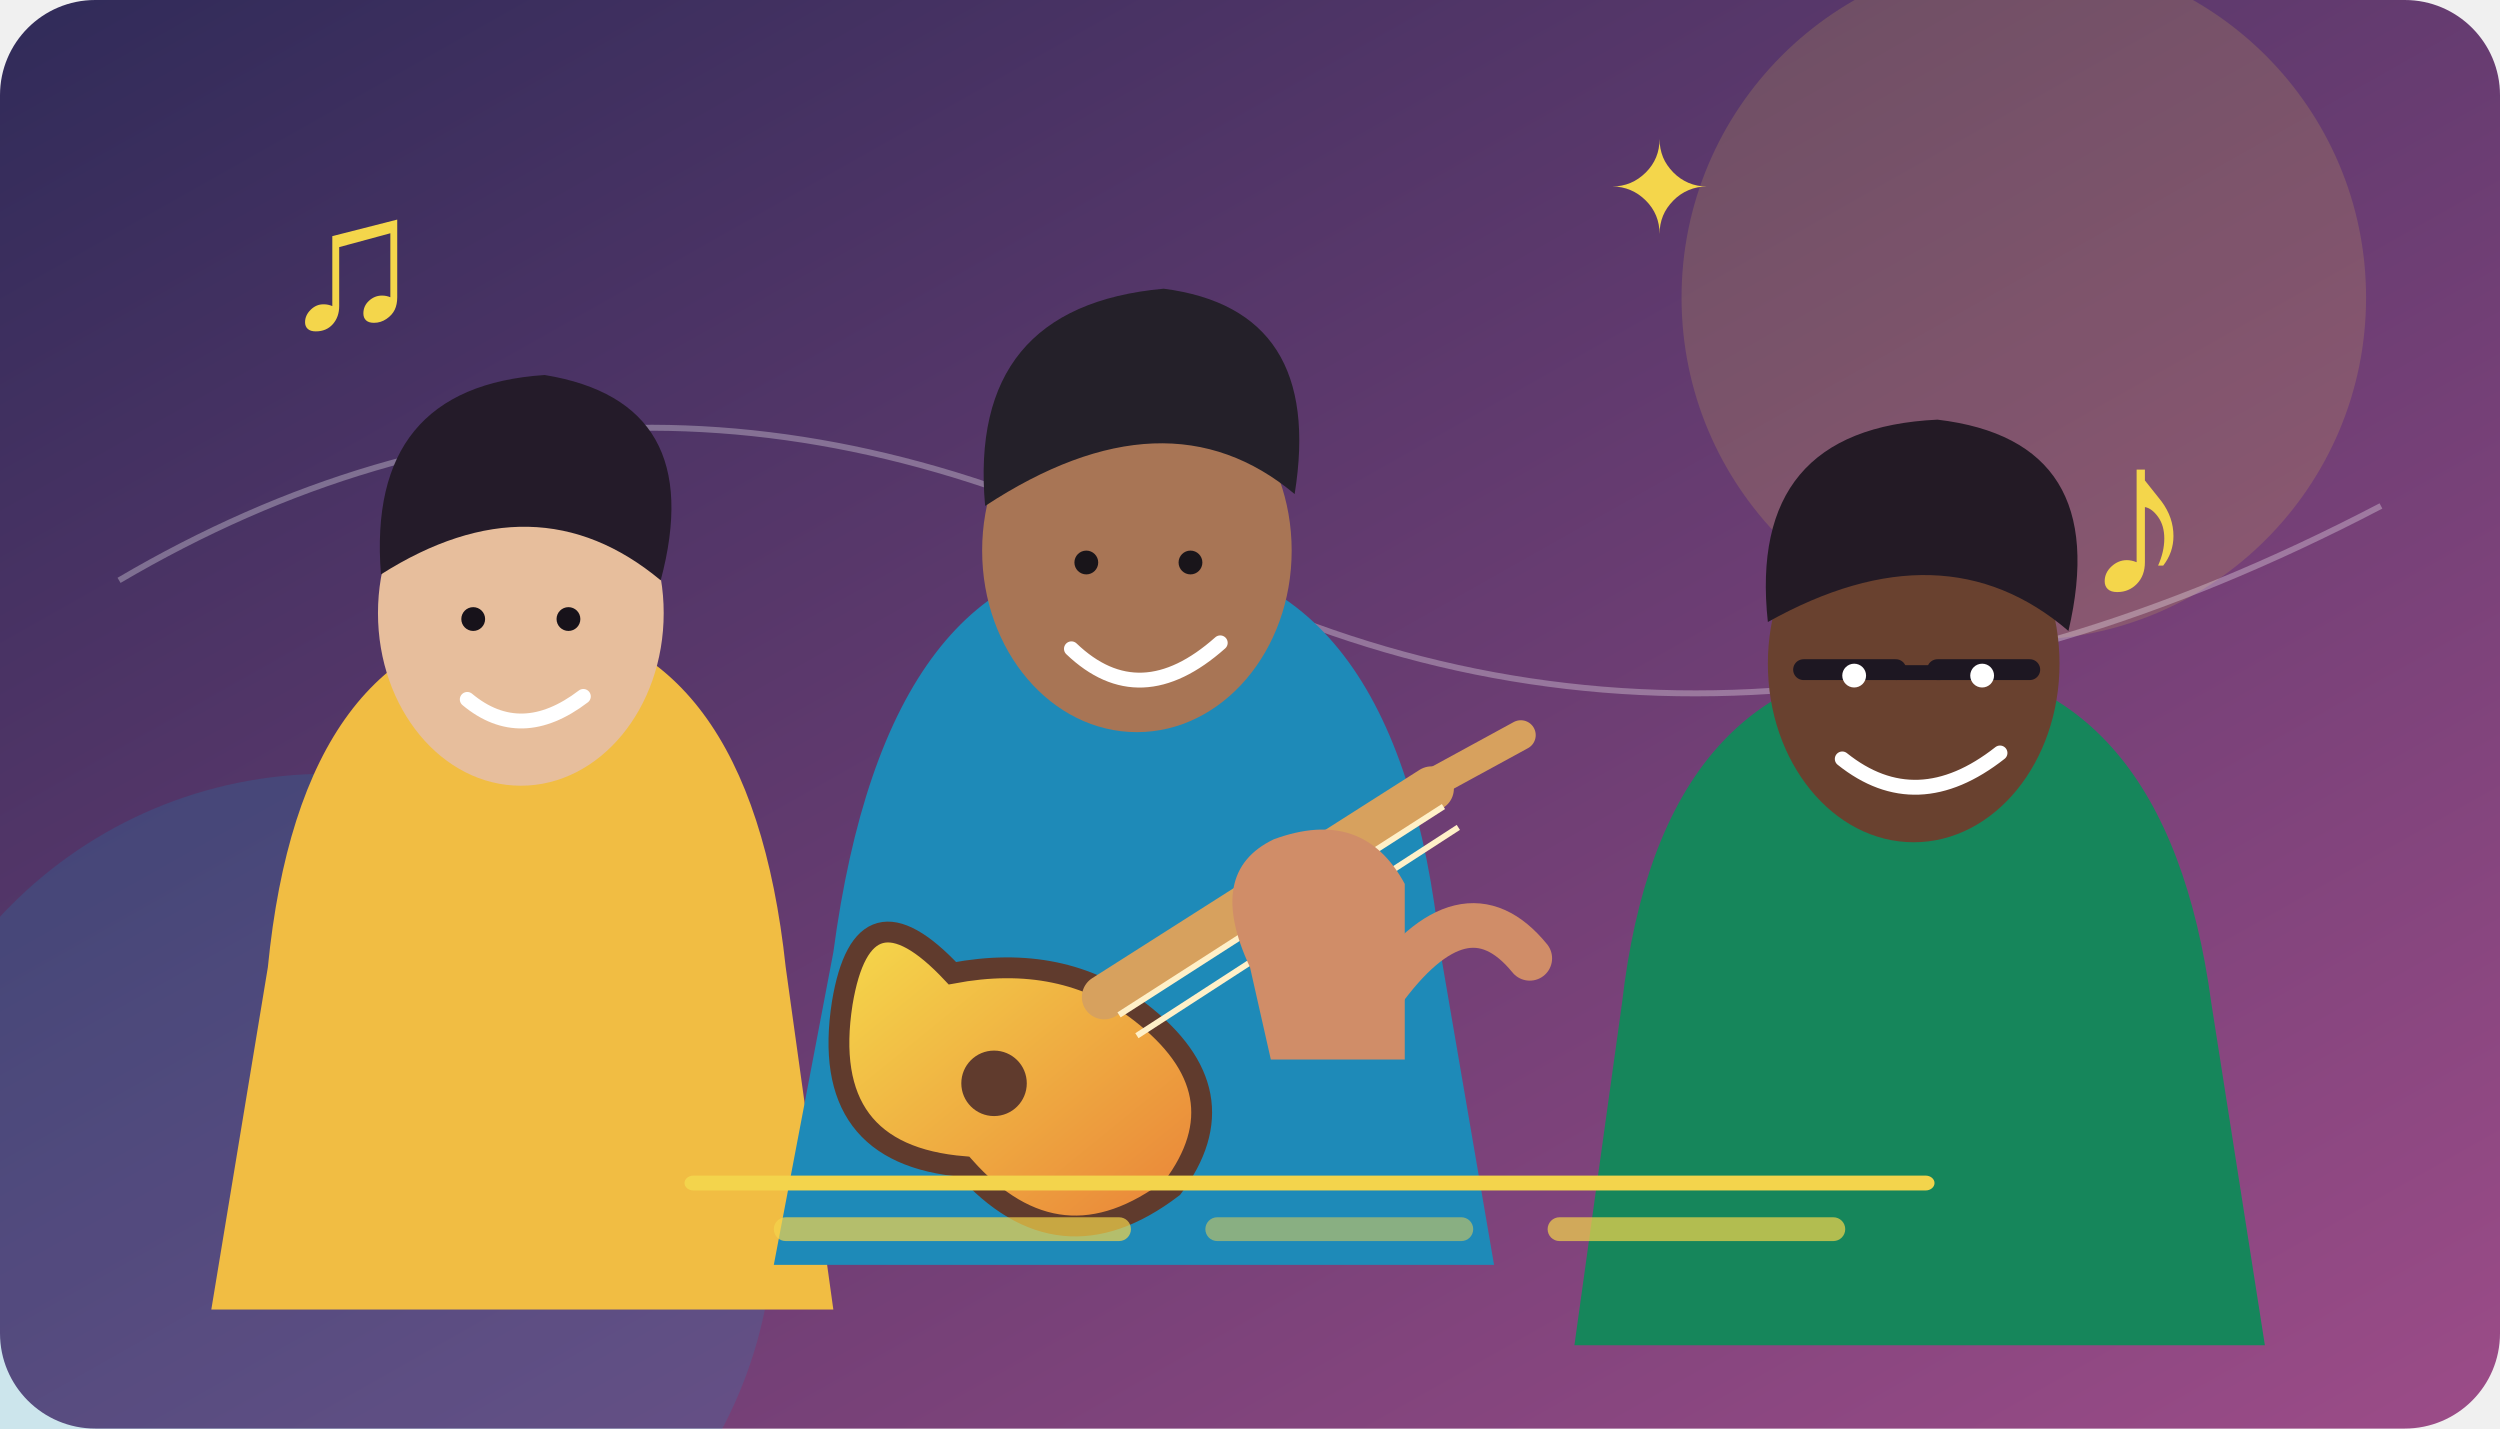
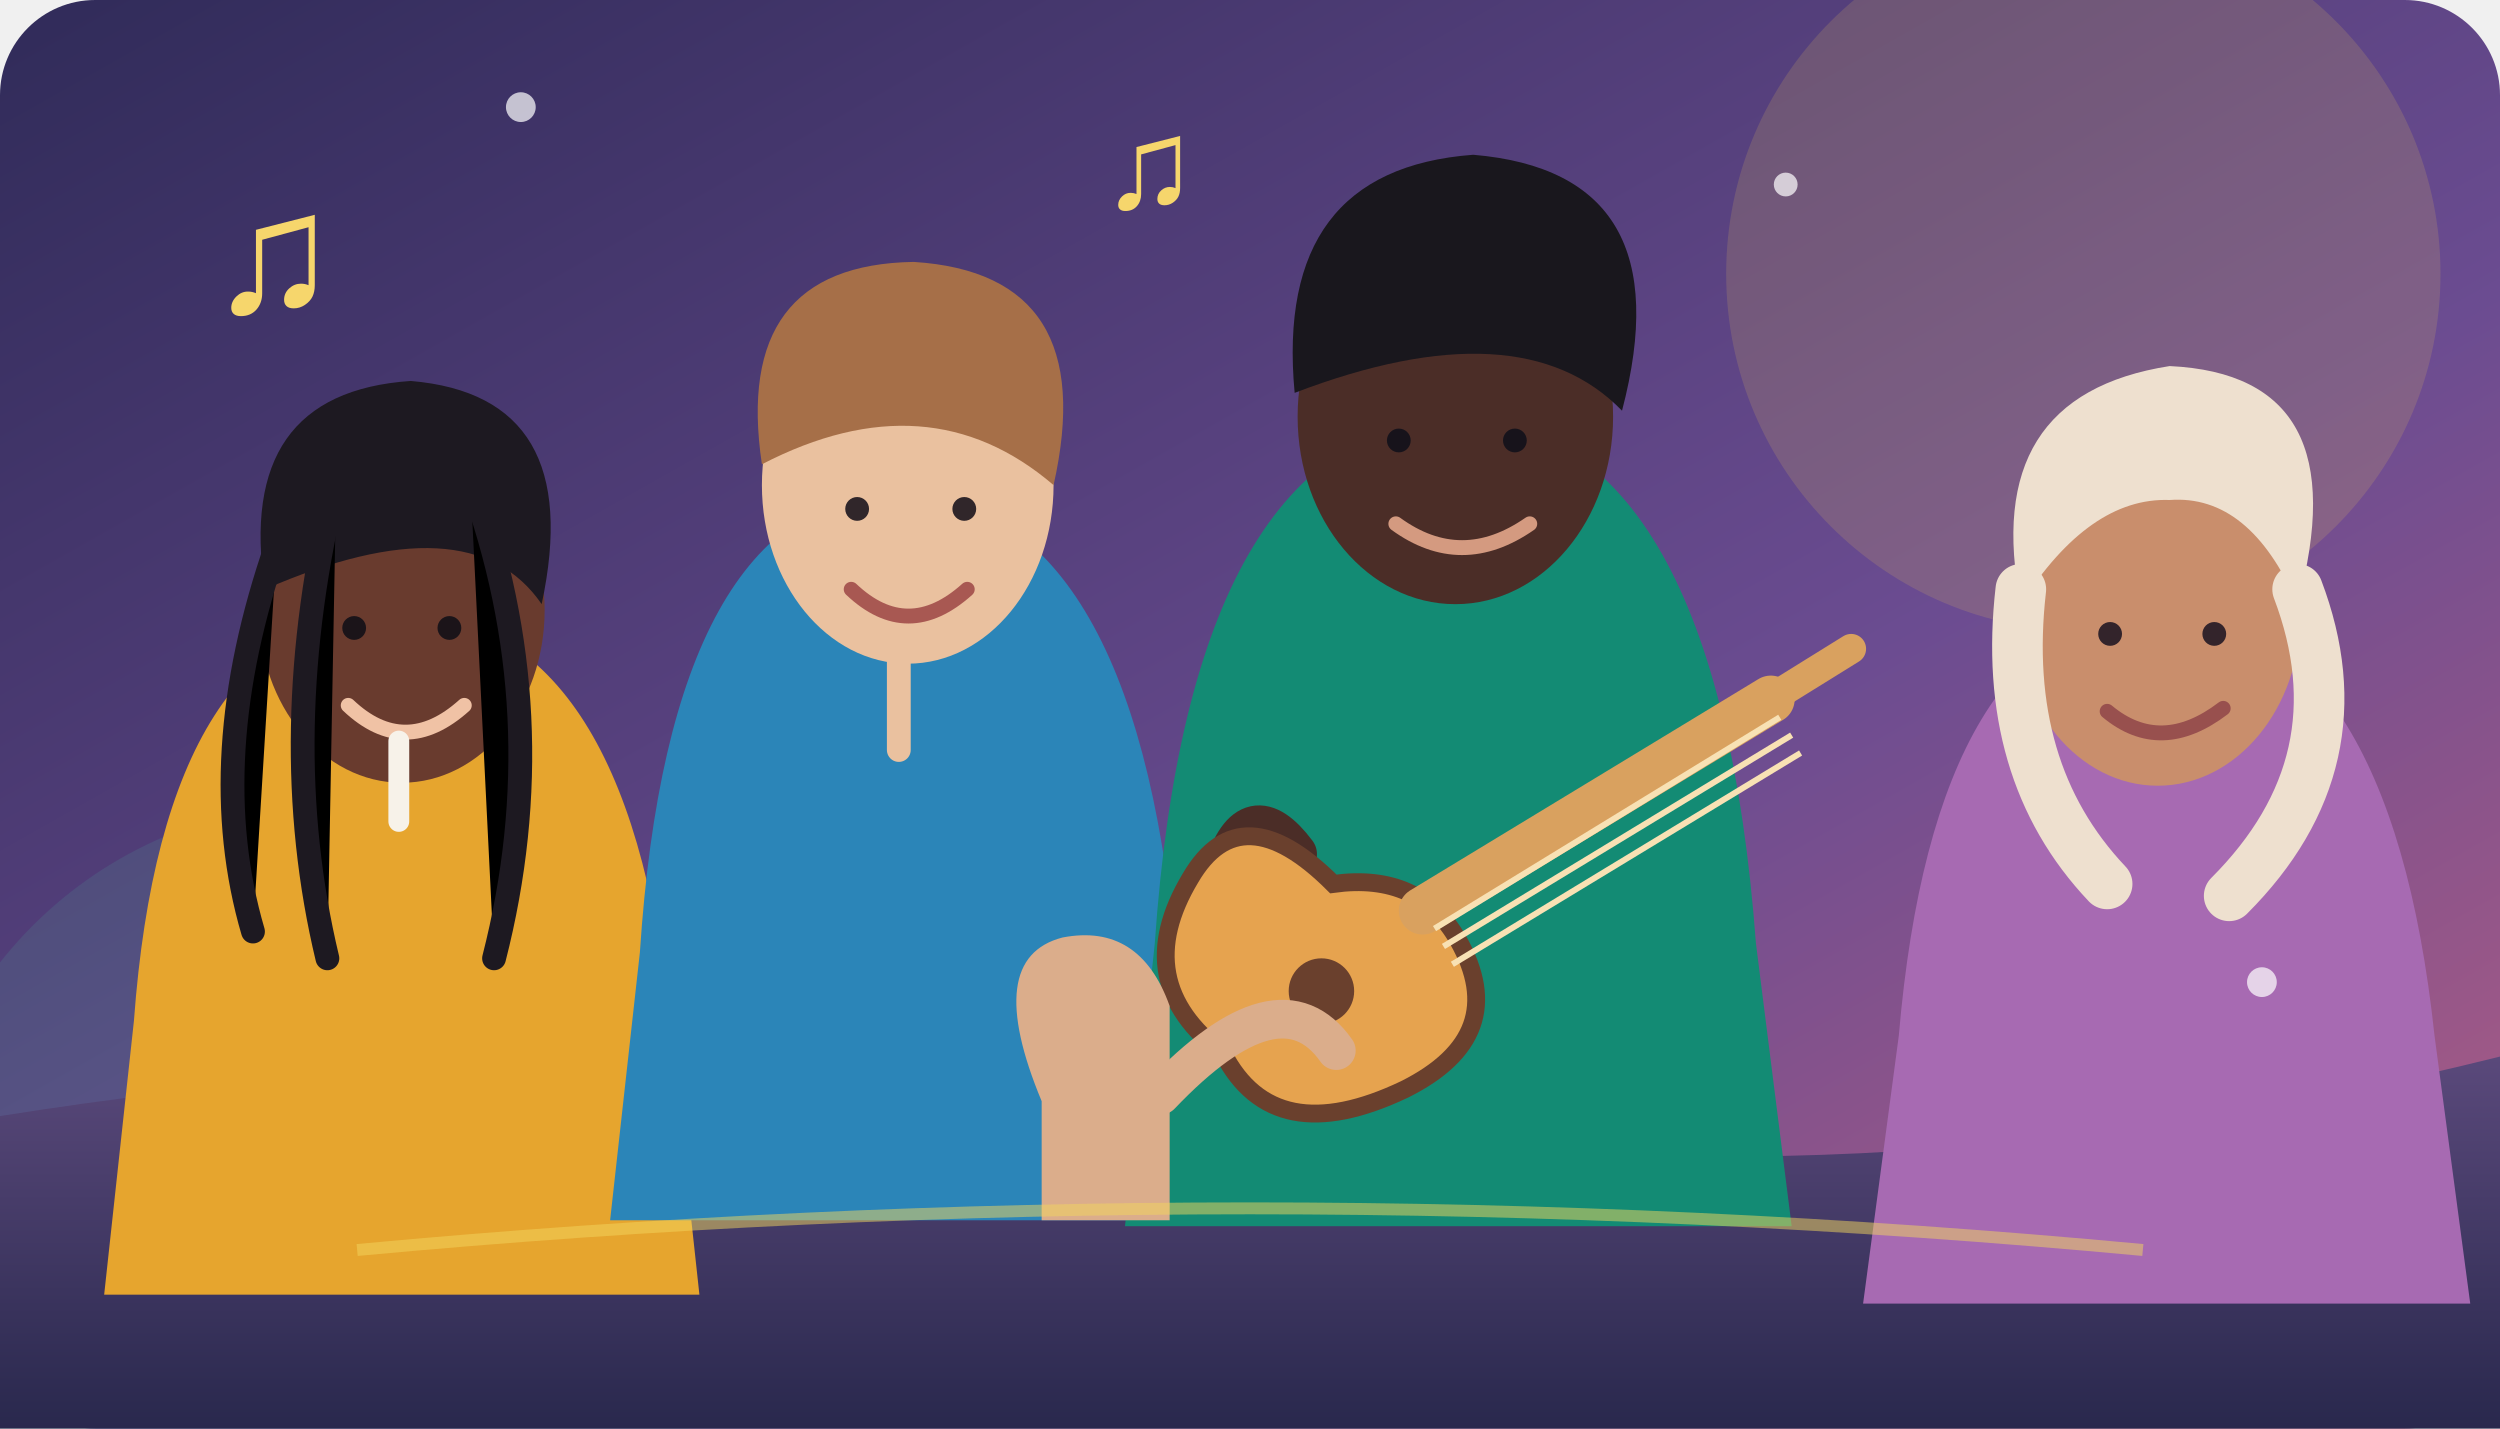
<svg xmlns="http://www.w3.org/2000/svg" viewBox="0 0 840 480" role="img" aria-labelledby="t d">
  <defs>
    <linearGradient id="bg" x1="0" y1="0" x2="1" y2="1">
-       <stop stop-color="#302B59" />
-       <stop offset="1" stop-color="#9C4C88" />
+       <stop stop-color="#302b59" />
+       <stop offset=".6" stop-color="#6b4c91" />
+       <stop offset="1" stop-color="#b65e82" />
    </linearGradient>
-     <linearGradient id="g" x1="0" y1="0" x2="1" y2="1">
-       <stop stop-color="#F5D94B" />
-       <stop offset="1" stop-color="#E98138" />
+     <linearGradient id="floor" x1="0" y1="0" x2="0" y2="1">
+       <stop stop-color="#5a497b" />
+       <stop offset="1" stop-color="#29284d" />
    </linearGradient>
  </defs>
  <rect width="840" height="480" rx="32" fill="url(#bg)" />
-   <circle cx="680" cy="100" r="115" fill="#F2D34B" opacity=".16" />
-   <circle cx="110" cy="410" r="150" fill="#00A6D5" opacity=".15" />
-   <g fill="#F4D64B" font-family="Arial" font-weight="bold">
-     <text x="94" y="110" font-size="64">♫</text>
-     <text x="700" y="200" font-size="75">♪</text>
-     <text x="540" y="78" font-size="42">✦</text>
+   <circle cx="700" cy="92" r="120" fill="#f5ce55" opacity=".16" />
+   <circle cx="110" cy="410" r="140" fill="#4ac0a3" opacity=".13" />
+   <path d="M0 375Q220 340 420 375T840 355V480H0Z" fill="url(#floor)" />
+   <g fill="#f6d66c" font-family="Arial" font-weight="bold">
+     <text x="70" y="105" font-size="58">♫</text>
+     <text x="725" y="185" font-size="66">♪</text>
+     <text x="370" y="70" font-size="43">♫</text>
  </g>
-   <path d="M40 195 Q210 95 395 190 T800 170" stroke="#fff" stroke-opacity=".3" stroke-width="2" fill="none" />
-   <g transform="translate(105 120)">
-     <path d="M-15 205Q-4 93 72 88Q147 93 159 205L175 320H-34Z" fill="#F1BD43" />
-     <ellipse cx="70" cy="86" rx="48" ry="58" fill="#E7BE9C" />
-     <path d="M23 73Q18 10 78 6Q133 15 117 75Q75 40 23 73Z" fill="#241B29" />
-     <circle cx="54" cy="88" r="4" fill="#17121A" />
-     <circle cx="86" cy="88" r="4" fill="#17121A" />
-     <path d="M52 115Q70 130 91 114" stroke="#fff" stroke-width="5" fill="none" stroke-linecap="round" />
+   <g transform="translate(55 125)">
+     <path d="M-10 218Q0 82 78 80Q156 82 170 218L180 310H-20Z" fill="#e6a52e" />
+     <ellipse cx="80" cy="80" rx="48" ry="58" fill="#693b2e" />
+     <path d="M34 73Q24 7 83 3Q142 8 127 78Q103 43 34 73Z" fill="#1d1921" />
+     <g stroke="#1d1921" stroke-width="8" stroke-linecap="round">
+       <path d="M38 58Q13 130 30 188" />
+       <path d="M58 36Q37 122 55 197" />
+       <path d="M103 36Q132 115 111 197" />
+     </g>
+     <circle cx="64" cy="86" r="4" fill="#1b1419" />
+     <circle cx="96" cy="86" r="4" fill="#1b1419" />
+     <path d="M62 112Q81 130 101 112" stroke="#f0c2a5" stroke-width="5" fill="none" stroke-linecap="round" />
+     <path d="M79 124V151" stroke="#f7f2e9" stroke-width="7" stroke-linecap="round" />
  </g>
-   <g transform="translate(300 85)">
-     <path d="M-20 235Q-2 100 82 102Q170 102 184 235L202 340H-40Z" fill="#1E8AB8" />
-     <ellipse cx="82" cy="100" rx="52" ry="61" fill="#A87555" />
-     <path d="M31 85Q25 18 91 12Q145 19 135 81Q92 45 31 85Z" fill="#242029" />
-     <circle cx="65" cy="104" r="4" fill="#19151A" />
-     <circle cx="100" cy="104" r="4" fill="#19151A" />
-     <path d="M60 133Q83 155 110 131" stroke="#fff" stroke-width="5" fill="none" stroke-linecap="round" />
-     <path d="M20 242Q-10 210 -17 252Q-25 303 24 307Q56 343 94 314Q118 282 83 255Q57 235 20 242Z" fill="url(#g)" stroke="#603B2D" stroke-width="7" />
-     <circle cx="34" cy="279" r="11" fill="#603B2D" />
-     <path d="M71 250L181 180" stroke="#D7A15E" stroke-width="15" stroke-linecap="round" />
-     <path d="M76 256L185 186M82 263L190 193" stroke="#FFF0C8" stroke-width="2" />
-     <path d="M178 180l33 -18" stroke="#D7A15E" stroke-width="10" stroke-linecap="round" />
+   <g transform="translate(225 80)">
+     <path d="M-10 240Q0 88 76 85Q156 88 170 240L180 330H-20Z" fill="#2b85b8" />
+     <ellipse cx="80" cy="83" rx="49" ry="60" fill="#eac19f" />
+     <path d="M31 76Q21 9 82 8Q145 12 129 83Q87 47 31 76Z" fill="#a66f48" />
+     <circle cx="63" cy="91" r="4" fill="#30262a" />
+     <circle cx="99" cy="91" r="4" fill="#30262a" />
+     <path d="M61 118Q80 136 100 118" stroke="#a85852" stroke-width="5" fill="none" stroke-linecap="round" />
+     <path d="M77 137L77 172" stroke="#eac19f" stroke-width="8" stroke-linecap="round" />
  </g>
-   <g transform="translate(565 132)">
-     <path d="M-20 205Q-7 92 80 90Q163 94 178 205L196 320H-36Z" fill="#16865B" />
-     <ellipse cx="78" cy="91" rx="49" ry="60" fill="#69412F" />
-     <path d="M29 77Q22 12 86 9Q145 16 130 80Q88 44 29 77Z" fill="#231A25" />
-     <path d="M41 93H72M86 93H117" stroke="#1D1722" stroke-width="7" stroke-linecap="round" />
-     <path d="M72 94H87" stroke="#1D1722" stroke-width="5" />
-     <circle cx="58" cy="95" r="4" fill="#fff" />
-     <circle cx="101" cy="95" r="4" fill="#fff" />
-     <path d="M54 123Q79 143 107 121" stroke="#fff" stroke-width="5" fill="none" stroke-linecap="round" />
+   <g transform="translate(400 52)">
+     <path d="M-12 265Q0 92 90 88Q177 92 190 265L202 360H-22Z" fill="#138b74" />
+     <ellipse cx="89" cy="88" rx="53" ry="63" fill="#4b2d27" />
+     <path d="M35 80Q28 5 95 0Q166 6 145 86Q111 51 35 80Z" fill="#19171d" />
+     <circle cx="70" cy="96" r="4" fill="#17131b" />
+     <circle cx="109" cy="96" r="4" fill="#17131b" />
+     <path d="M69 124Q91 140 114 124" stroke="#d49a80" stroke-width="5" fill="none" stroke-linecap="round" />
+     <path d="M35 235Q20 215 12 240" stroke="#4b2d27" stroke-width="15" stroke-linecap="round" />
+     <path d="M48 245Q17 214 0 243Q-21 278 11 302Q28 335 72 314Q108 296 90 264Q77 241 48 245Z" fill="#e6a34f" stroke="#6a402d" stroke-width="6" />
+     <circle cx="44" cy="281" r="11" fill="#6a402d" />
+     <path d="M78 254L195 183" stroke="#d9a15f" stroke-width="16" stroke-linecap="round" />
+     <path d="M82 260L198 189M85 266L202 195M88 272L205 201" stroke="#f8e1b4" stroke-width="2" />
+     <path d="M193 184L222 166" stroke="#d9a15f" stroke-width="10" stroke-linecap="round" />
  </g>
-   <g transform="translate(420 280)">
-     <path d="M0 45q-15 -32 8 -43q30 -11 44 15v59H7Z" fill="#D08D68" />
-     <path d="M44 54q28 -39 50 -12" stroke="#D08D68" stroke-width="15" stroke-linecap="round" fill="none" />
+   <g transform="translate(650 123)">
+     <path d="M-12 225Q0 85 75 80Q153 85 168 225L180 315H-24Z" fill="#a76ab2" />
+     <ellipse cx="75" cy="83" rx="48" ry="58" fill="#c98e6c" />
+     <path d="M29 80Q15 10 79 0Q143 3 122 80Q106 43 79 45Q52 44 29 80Z" fill="#eee0cf" />
+     <path d="M29 75Q22 136 58 174M122 75Q144 133 99 178" stroke="#eee0cf" stroke-width="17" fill="none" stroke-linecap="round" />
+     <circle cx="59" cy="90" r="4" fill="#33242b" />
+     <circle cx="94" cy="90" r="4" fill="#33242b" />
+     <path d="M58 116Q76 131 97 115" stroke="#98504e" stroke-width="5" fill="none" stroke-linecap="round" />
  </g>
-   <g transform="translate(230 395)" fill="#F3D44C">
-     <rect x="0" y="0" width="420" height="5" rx="3" />
-     <rect x="30" y="14" width="120" height="8" rx="4" opacity=".7" />
-     <rect x="175" y="14" width="90" height="8" rx="4" opacity=".5" />
-     <rect x="290" y="14" width="100" height="8" rx="4" opacity=".7" />
+   <g transform="translate(350 370)">
+     <path d="M0 0Q-20 -48 7 -55Q33 -60 43 -32L43 40H0Z" fill="#dbad8b" />
+     <path d="M40 -2Q80 -44 99 -17" stroke="#dbad8b" stroke-width="13" fill="none" stroke-linecap="round" />
+   </g>
+   <path d="M120 420Q420 392 720 420" stroke="#f2d65f" stroke-opacity=".5" stroke-width="4" fill="none" />
+   <g fill="#fff" opacity=".7">
+     <circle cx="175" cy="36" r="5" />
+     <circle cx="600" cy="62" r="4" />
+     <circle cx="760" cy="330" r="5" />
  </g>
</svg>
